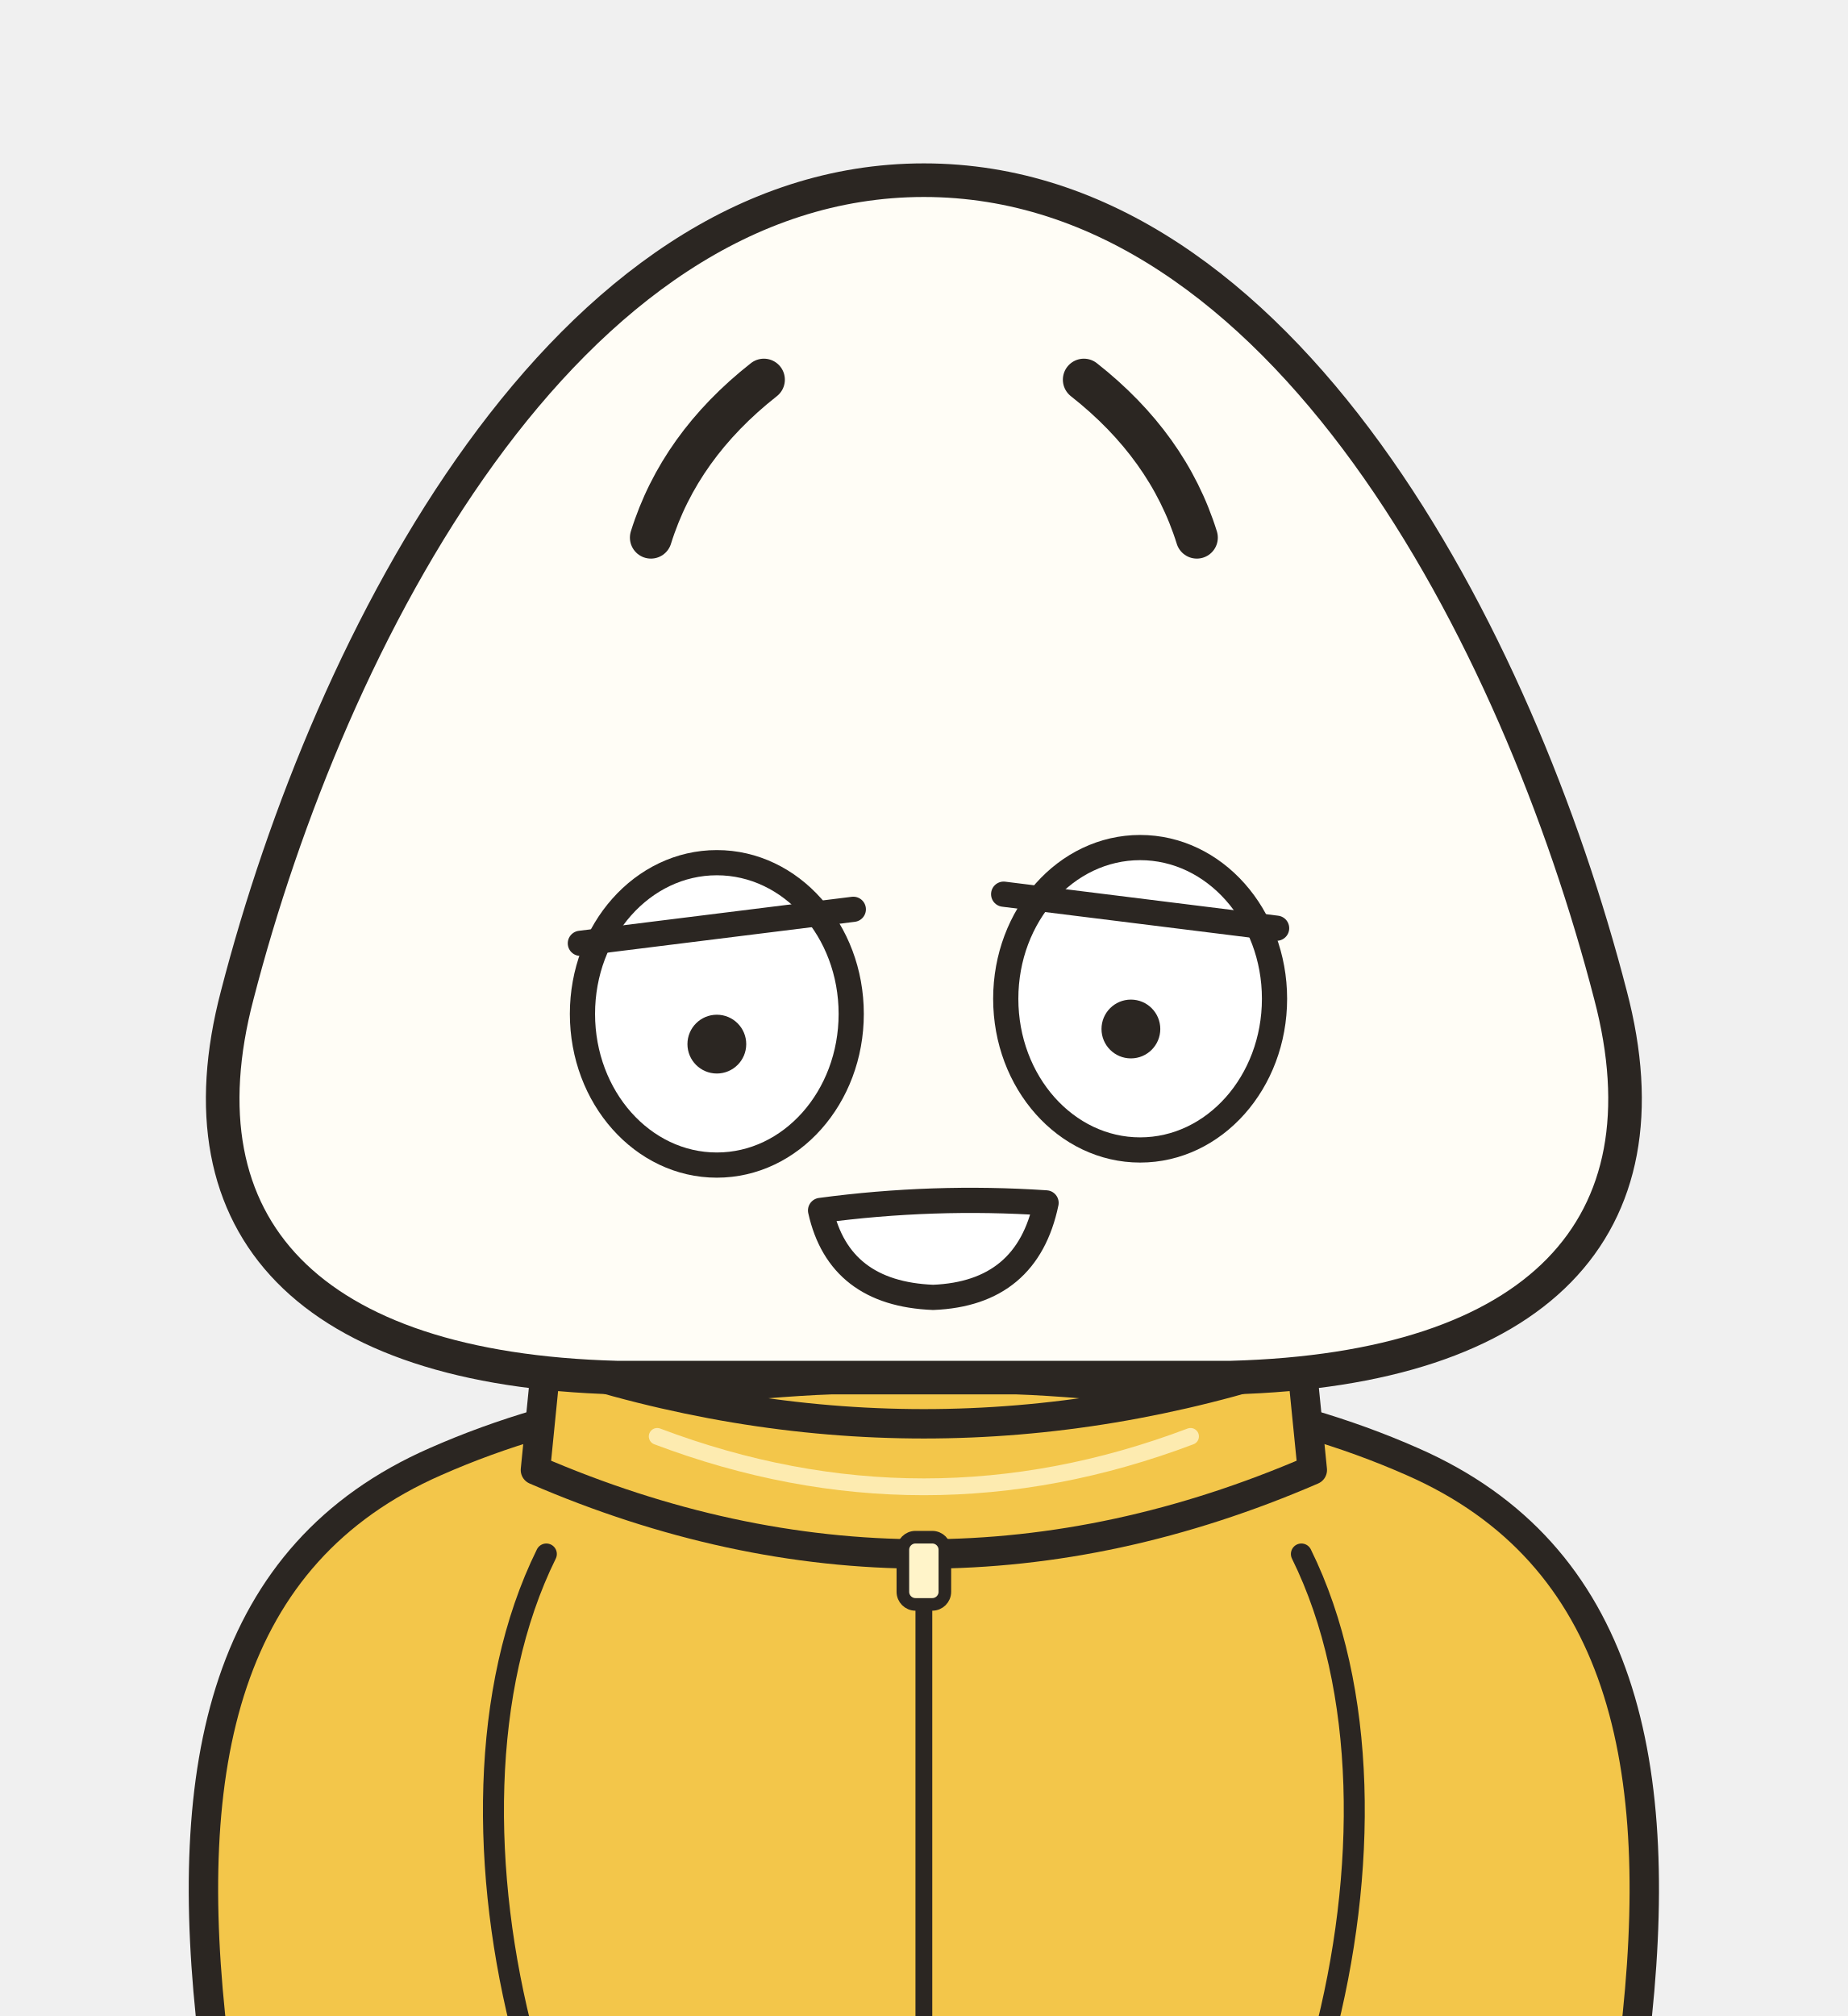
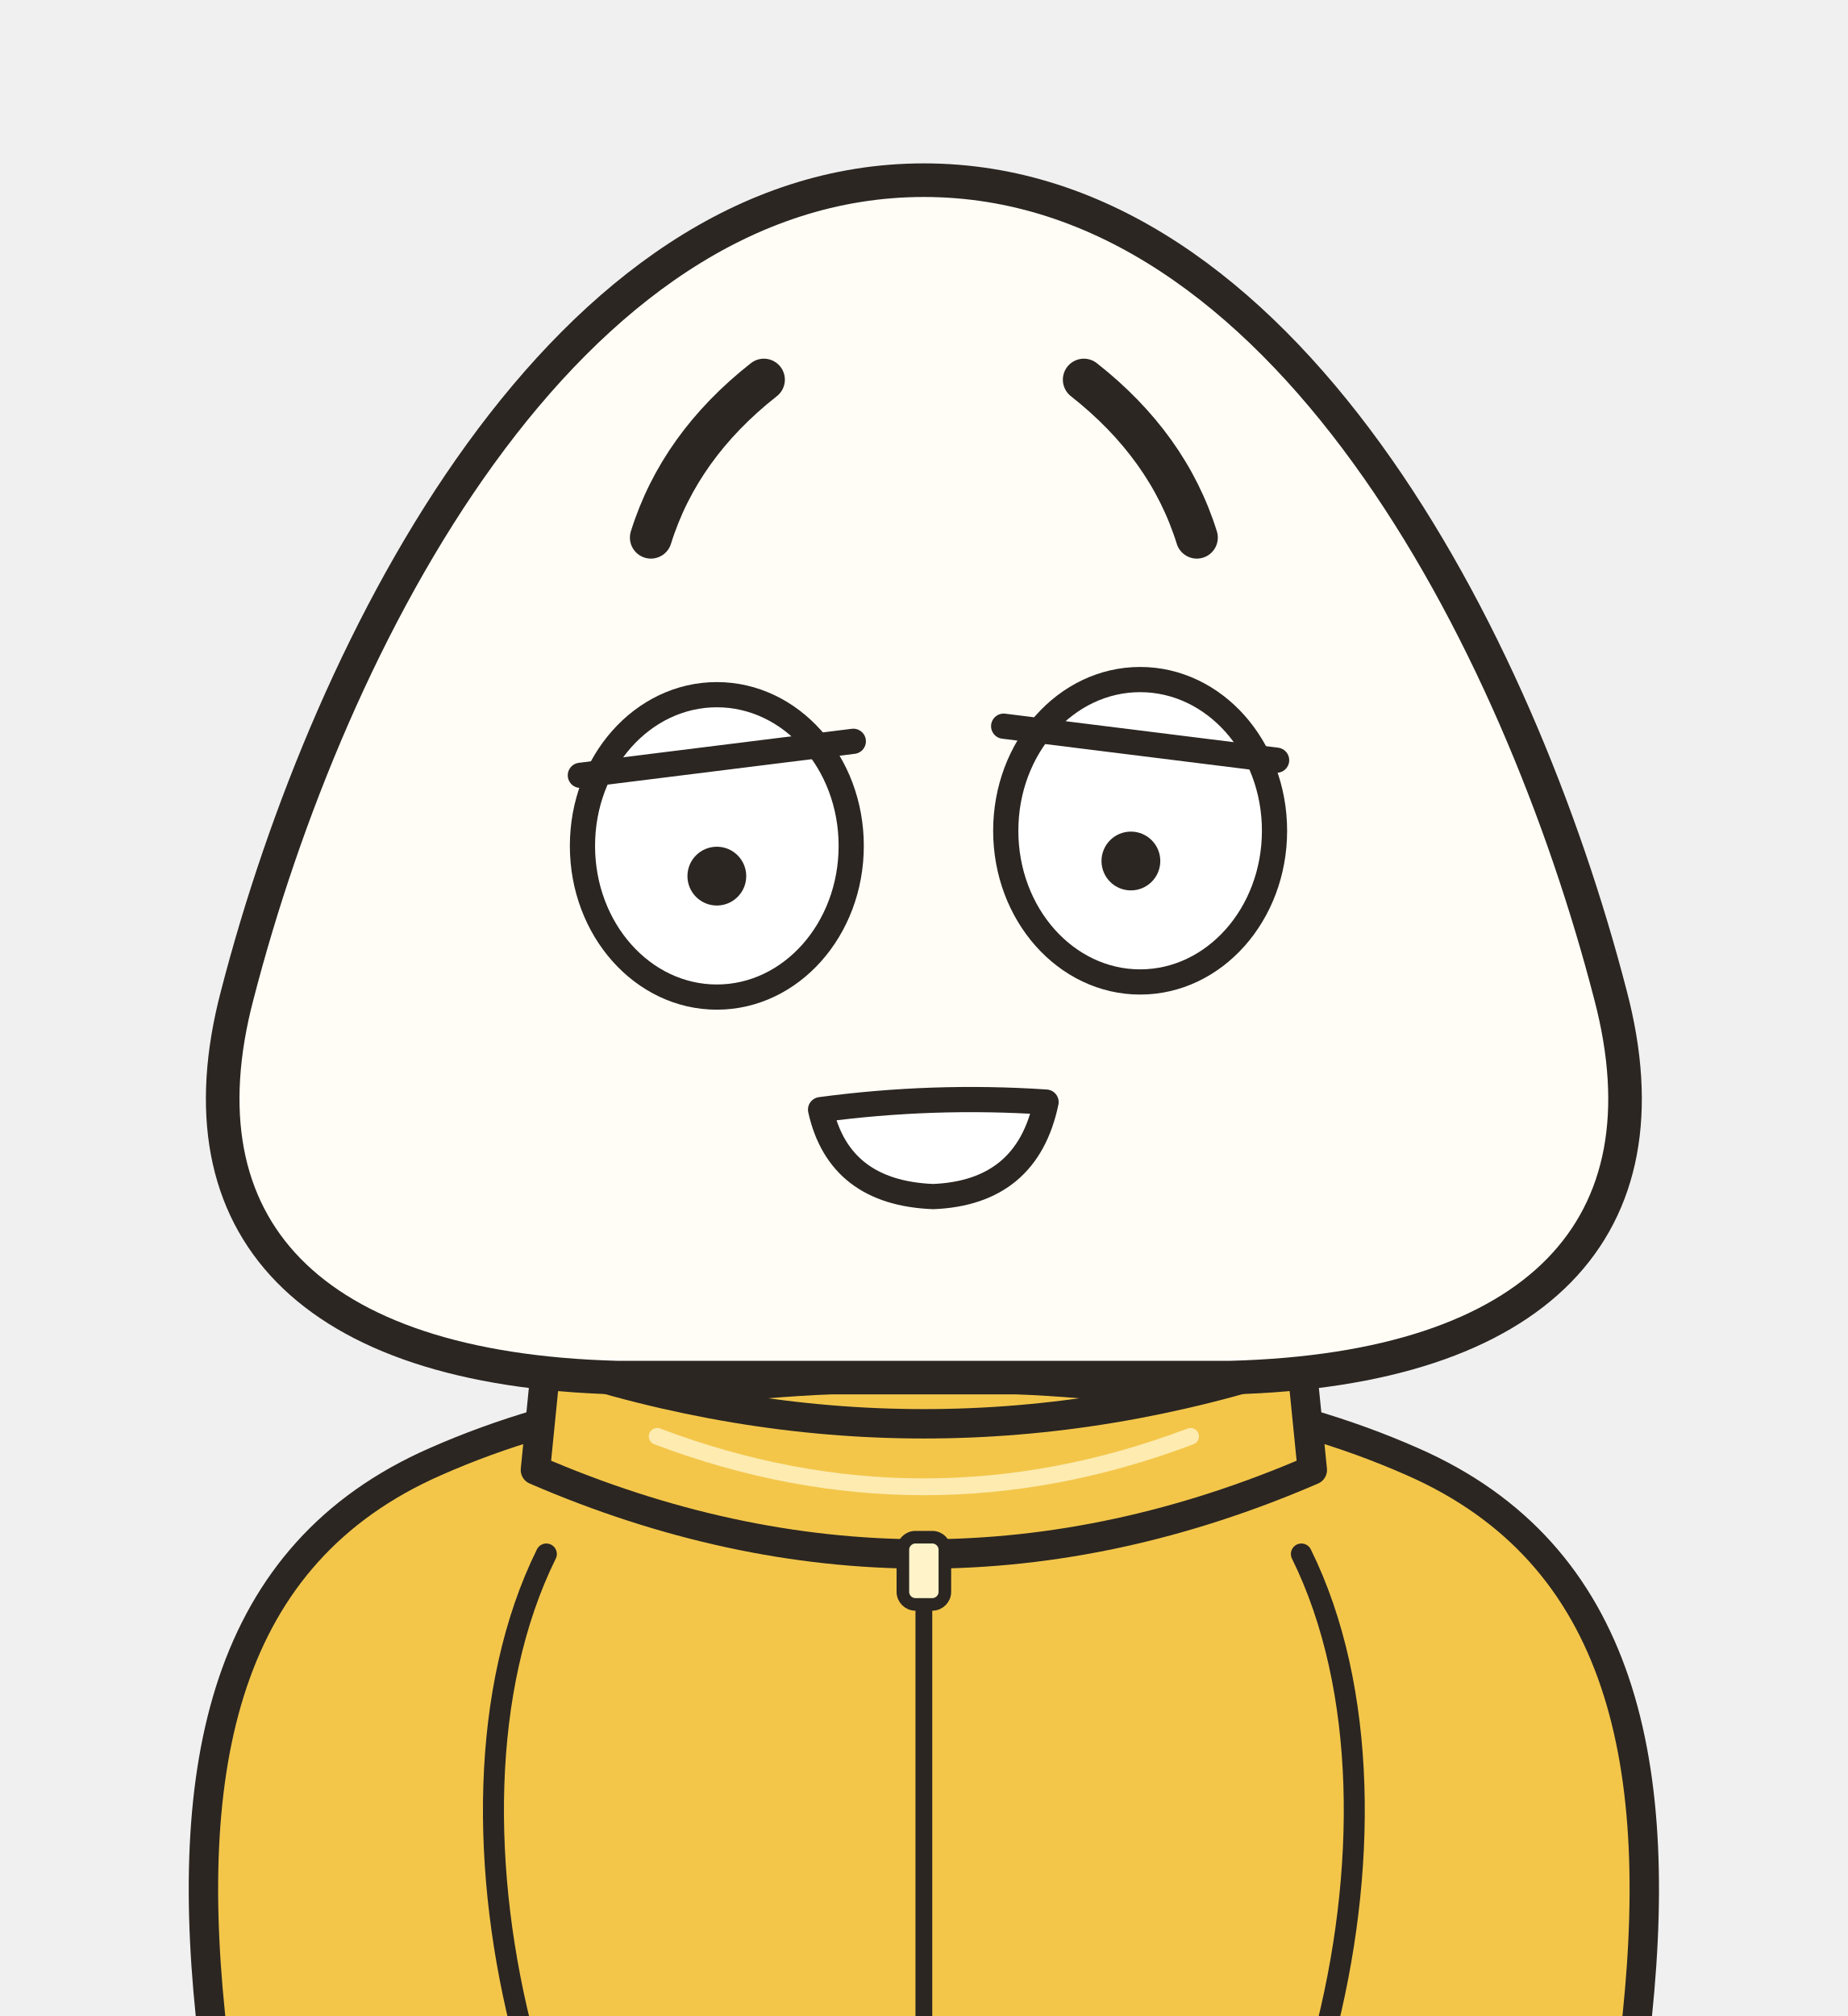
<svg xmlns="http://www.w3.org/2000/svg" viewBox="-40 0 440 480" width="440" height="480" role="img" aria-label="ソネ">
  <g stroke="#2b2622" stroke-linejoin="round" stroke-linecap="round">
    <path d="M10.8 486.0 C2.9 420.0 13.5 370.0 63.7 348.0 C95.4 334.0 132.4 328.0 180.0 328.0 C227.6 328.0 264.6 334.0 296.3 348.0 C346.5 370.0 357.1 420.0 349.2 486.0 Z" fill="#f3c64a" stroke-width="7" />
    <path d="M90.1 370.0 C74.3 402.0 74.3 446.0 84.9 486.0 M269.9 370.0 C285.7 402.0 285.7 446.0 275.1 486.0" fill="none" stroke-width="5" />
    <path d="M180.0 370.0 V486.0" fill="none" stroke-width="4" />
    <path d="M90.1 324.0 Q180.0 354.0 269.9 324.0 L272.5 350.0 Q180.0 390.0 87.5 350.0 Z" fill="#f3c64a" stroke-width="7" />
  </g>
  <path d="M116.5 342.0 Q180.0 366.0 243.5 342.0" fill="none" stroke="#fff4c9" stroke-width="4" stroke-linecap="round" opacity="0.8" />
  <rect x="175" y="366" width="10" height="16" rx="3" fill="#fff4c9" stroke="#2b2622" stroke-width="3" />
  <path d="M180.0 42.9 C265.4 42.9 321.5 151.8 343.5 236.9 C358.1 292.3 326.4 326.0 253.2 328.0 H106.8 C33.6 326.0 1.9 292.3 16.5 236.9 C38.5 151.8 94.6 42.9 180.0 42.9 Z" fill="#fffdf6" stroke="#2b2622" stroke-width="8" stroke-linejoin="round" />
  <path d="M115.0 128.0 Q121.8 106.2 141.9 90.4 M218.1 90.4 Q238.2 106.2 245.0 128.0" fill="none" stroke="#2b2622" stroke-width="10" stroke-linecap="round" />
-   <ellipse cx="130.7" cy="241.4" rx="32" ry="36" fill="#fff" stroke="#2b2622" stroke-width="6" />
-   <ellipse cx="231.5" cy="237.8" rx="32" ry="36" fill="#fff" stroke="#2b2622" stroke-width="6" />
-   <path d="M98.2 224.6 L163.2 216.5" fill="none" stroke="#2b2622" stroke-width="6" stroke-linecap="round" />
-   <path d="M199.0 212.9 L264.0 221.0" fill="none" stroke="#2b2622" stroke-width="6" stroke-linecap="round" />
-   <circle cx="130.7" cy="248.6" r="7" fill="#2b2622" />
-   <circle cx="229.3" cy="245.0" r="7" fill="#2b2622" />
-   <path d="M155.4 288.2 Q182.2 284.6 209.1 286.4 Q204.6 308.0 182.2 308.9 Q159.8 308.0 155.4 288.2 Z" fill="#fff" stroke="#2b2622" stroke-width="6" stroke-linejoin="round" />
+   <ellipse cx="130.7" cy="201.4" rx="32" ry="36" fill="#fff" stroke="#2b2622" stroke-width="6" />
+   <ellipse cx="231.5" cy="197.8" rx="32" ry="36" fill="#fff" stroke="#2b2622" stroke-width="6" />
+   <path d="M98.2 184.6 L163.2 176.5" fill="none" stroke="#2b2622" stroke-width="6" stroke-linecap="round" />
+   <path d="M199.0 172.9 L264.0 181.0" fill="none" stroke="#2b2622" stroke-width="6" stroke-linecap="round" />
+   <circle cx="130.7" cy="208.6" r="7" fill="#2b2622" />
+   <circle cx="229.3" cy="205.0" r="7" fill="#2b2622" />
+   <path d="M155.4 264.2 Q182.2 260.6 209.1 262.4 Q204.6 284.0 182.2 284.9 Q159.8 284.0 155.4 264.2 Z" fill="#fff" stroke="#2b2622" stroke-width="6" stroke-linejoin="round" />
</svg>
